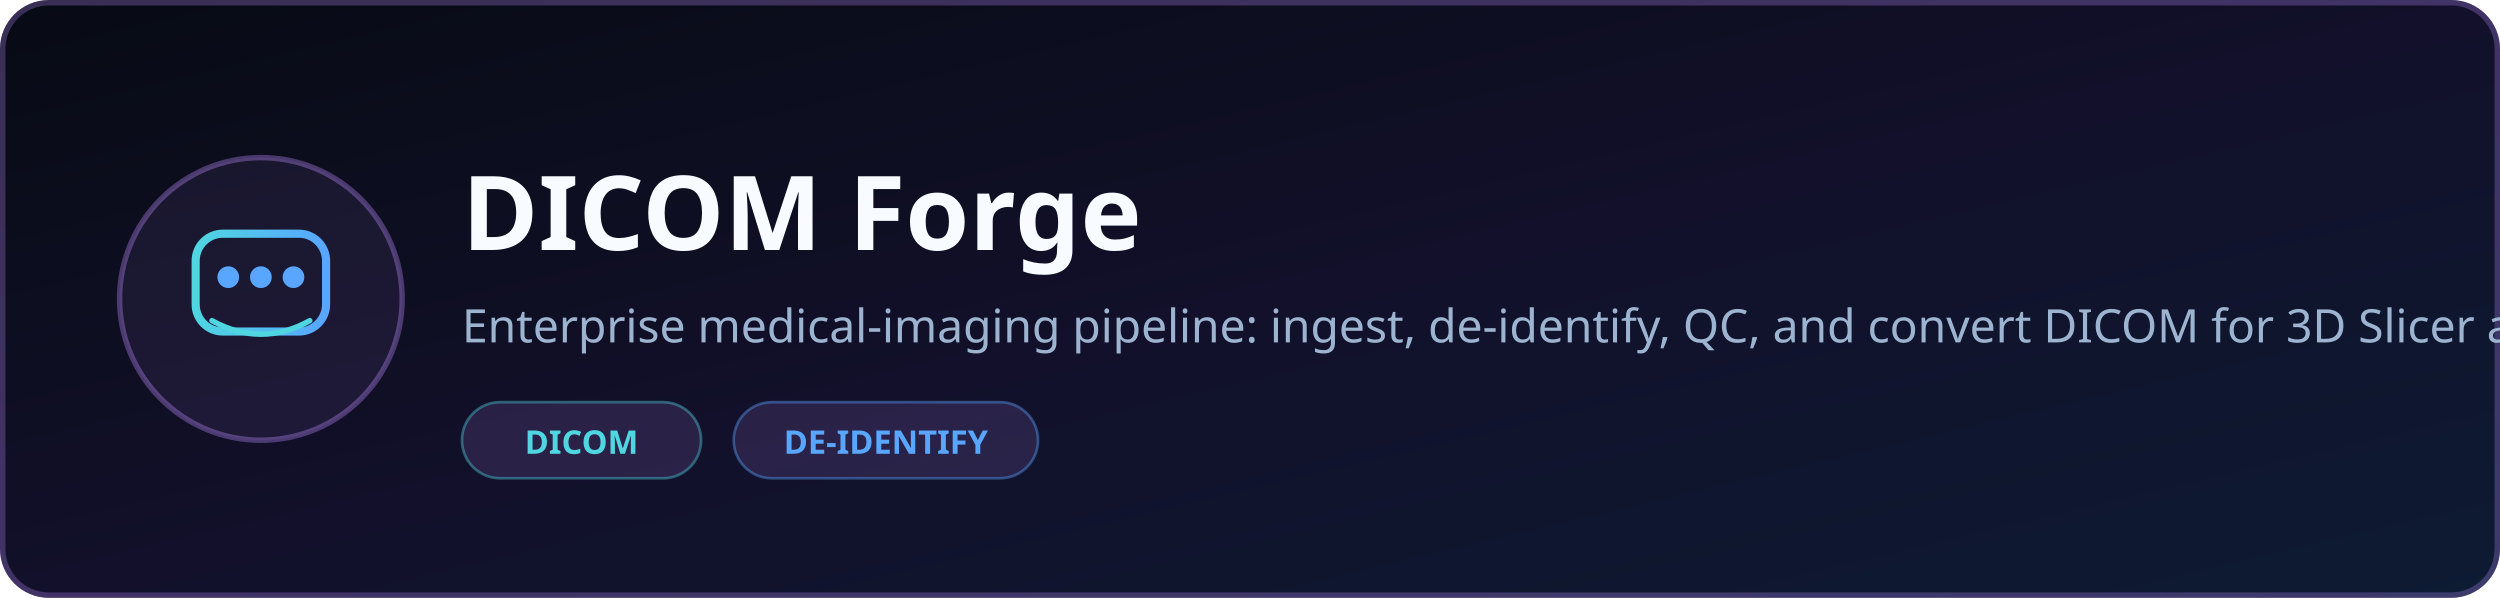
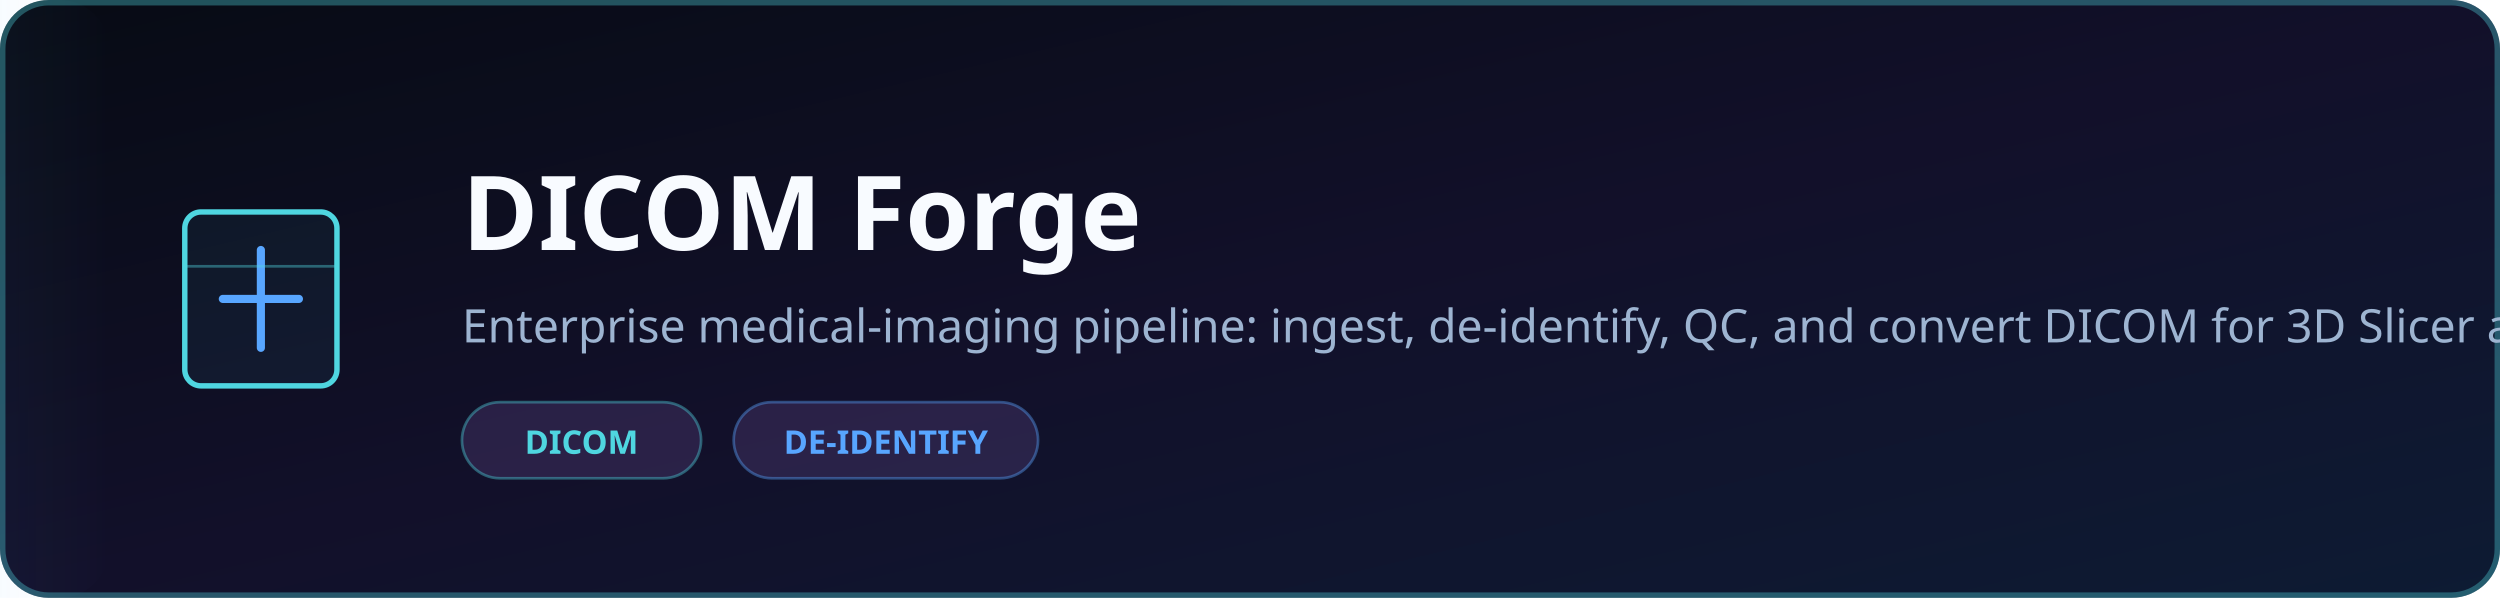
<svg xmlns="http://www.w3.org/2000/svg" width="920" height="220" viewBox="0 0 920 220" role="img" aria-label="DICOM Forge">
  <defs>
    <linearGradient id="bg" x1="0%" y1="0%" x2="100%" y2="100%">
      <stop offset="0%" stop-color="#070b14" />
      <stop offset="50%" stop-color="#12102a" />
      <stop offset="100%" stop-color="#0d1b33" />
    </linearGradient>
    <linearGradient id="accent" x1="0%" y1="0%" x2="100%" y2="0%">
      <stop offset="0%" stop-color="#4fd6e0" />
      <stop offset="100%" stop-color="#58a6ff" />
    </linearGradient>
+     <linearGradient id="shimmer" x1="0%" y1="0%" x2="100%" y2="0%">
+       <stop offset="0%" stop-color="#4fd6e0" stop-opacity="0" />
+       <stop offset="50%" stop-color="#4fd6e0" stop-opacity="0.15" />
+       <stop offset="100%" stop-color="#58a6ff" stop-opacity="0" />
+     </linearGradient>
  </defs>
  <rect width="920" height="220" rx="18" fill="url(#bg)" />
-   <rect x="1" y="1" width="918" height="218" rx="17" fill="none" stroke="rgba(188,140,255,0.28)" stroke-width="2" />
-   <circle cx="96" cy="110" r="52" fill="rgba(188,140,255,0.08)" stroke="rgba(188,140,255,0.35)" stroke-width="2" />
-   <rect x="72" y="86" width="48" height="36" rx="10" fill="none" stroke="url(#accent)" stroke-width="3" />
-   <circle cx="84" cy="102" r="4" fill="#58a6ff" />
-   <circle cx="96" cy="102" r="4" fill="#58a6ff" />
-   <circle cx="108" cy="102" r="4" fill="#58a6ff" />
-   <path d="M78 118 Q96 128 114 118" fill="none" stroke="#4fd6e0" stroke-width="2" stroke-linecap="round" />
+   <rect x="-200" y="0" width="240" height="220" rx="18" fill="url(#shimmer)" opacity="0.9">
+     <animate attributeName="x" values="-240;920" dur="7s" repeatCount="indefinite" />
+   </rect>
+   <rect x="1" y="1" width="918" height="218" rx="17" fill="none" stroke="#4fd6e0" stroke-width="2" opacity="0.35">
+     <animate attributeName="opacity" values="0.35;0.65;0.35" dur="3s" repeatCount="indefinite" />
+   </rect>
+   <rect x="68" y="78" width="56" height="64" rx="6" fill="rgba(79,214,224,0.06)" stroke="#4fd6e0" stroke-width="2" />
+   <path d="M96 92 V128 M82 110 H110" stroke="#58a6ff" stroke-width="3" stroke-linecap="round">
+     <animate attributeName="opacity" values="1;0.35;1" dur="2s" repeatCount="indefinite" />
+   </path>
+   <line x1="68" y1="98" x2="124" y2="98" stroke="#4fd6e0" stroke-width="1" opacity="0.4">
+     <animateTransform attributeName="transform" type="translate" values="0 0; 0 44; 0 0" dur="3s" repeatCount="indefinite" />
+   </line>
  <text x="170" y="92" fill="#f8fbff" font-family="Segoe UI, system-ui, sans-serif" font-size="38" font-weight="800">DICOM Forge</text>
  <text x="170" y="126" fill="#9db4d1" font-family="Segoe UI, system-ui, sans-serif" font-size="17" font-weight="500">Enterprise medical-imaging pipeline: ingest, de-identify, QC, and convert DICOM for 3D Slicer and ITK-SNAP.</text>
-   <rect x="170" y="148" width="88" height="28" rx="14" fill="rgba(188,140,255,0.14)" stroke="#4fd6e066" stroke-width="1" />
+   <rect x="170" y="148" width="88" height="28" rx="14" fill="rgba(188,140,255,0.14)" stroke="#4fd6e066" stroke-width="1">
+     <animate attributeName="opacity" values="1;0.75;1" dur="2.5s" begin="0s" repeatCount="indefinite" />
+   </rect>
  <text x="214" y="167" fill="#4fd6e0" font-family="Segoe UI, system-ui, sans-serif" font-size="12" font-weight="700" text-anchor="middle">DICOM</text>
-   <rect x="270" y="148" width="112" height="28" rx="14" fill="rgba(188,140,255,0.14)" stroke="#58a6ff66" stroke-width="1" />
+   <rect x="270" y="148" width="112" height="28" rx="14" fill="rgba(188,140,255,0.14)" stroke="#58a6ff66" stroke-width="1">
+     <animate attributeName="opacity" values="1;0.75;1" dur="2.5s" begin="0.3s" repeatCount="indefinite" />
+   </rect>
  <text x="326" y="167" fill="#58a6ff" font-family="Segoe UI, system-ui, sans-serif" font-size="12" font-weight="700" text-anchor="middle">DE-IDENTIFY</text>
</svg>
